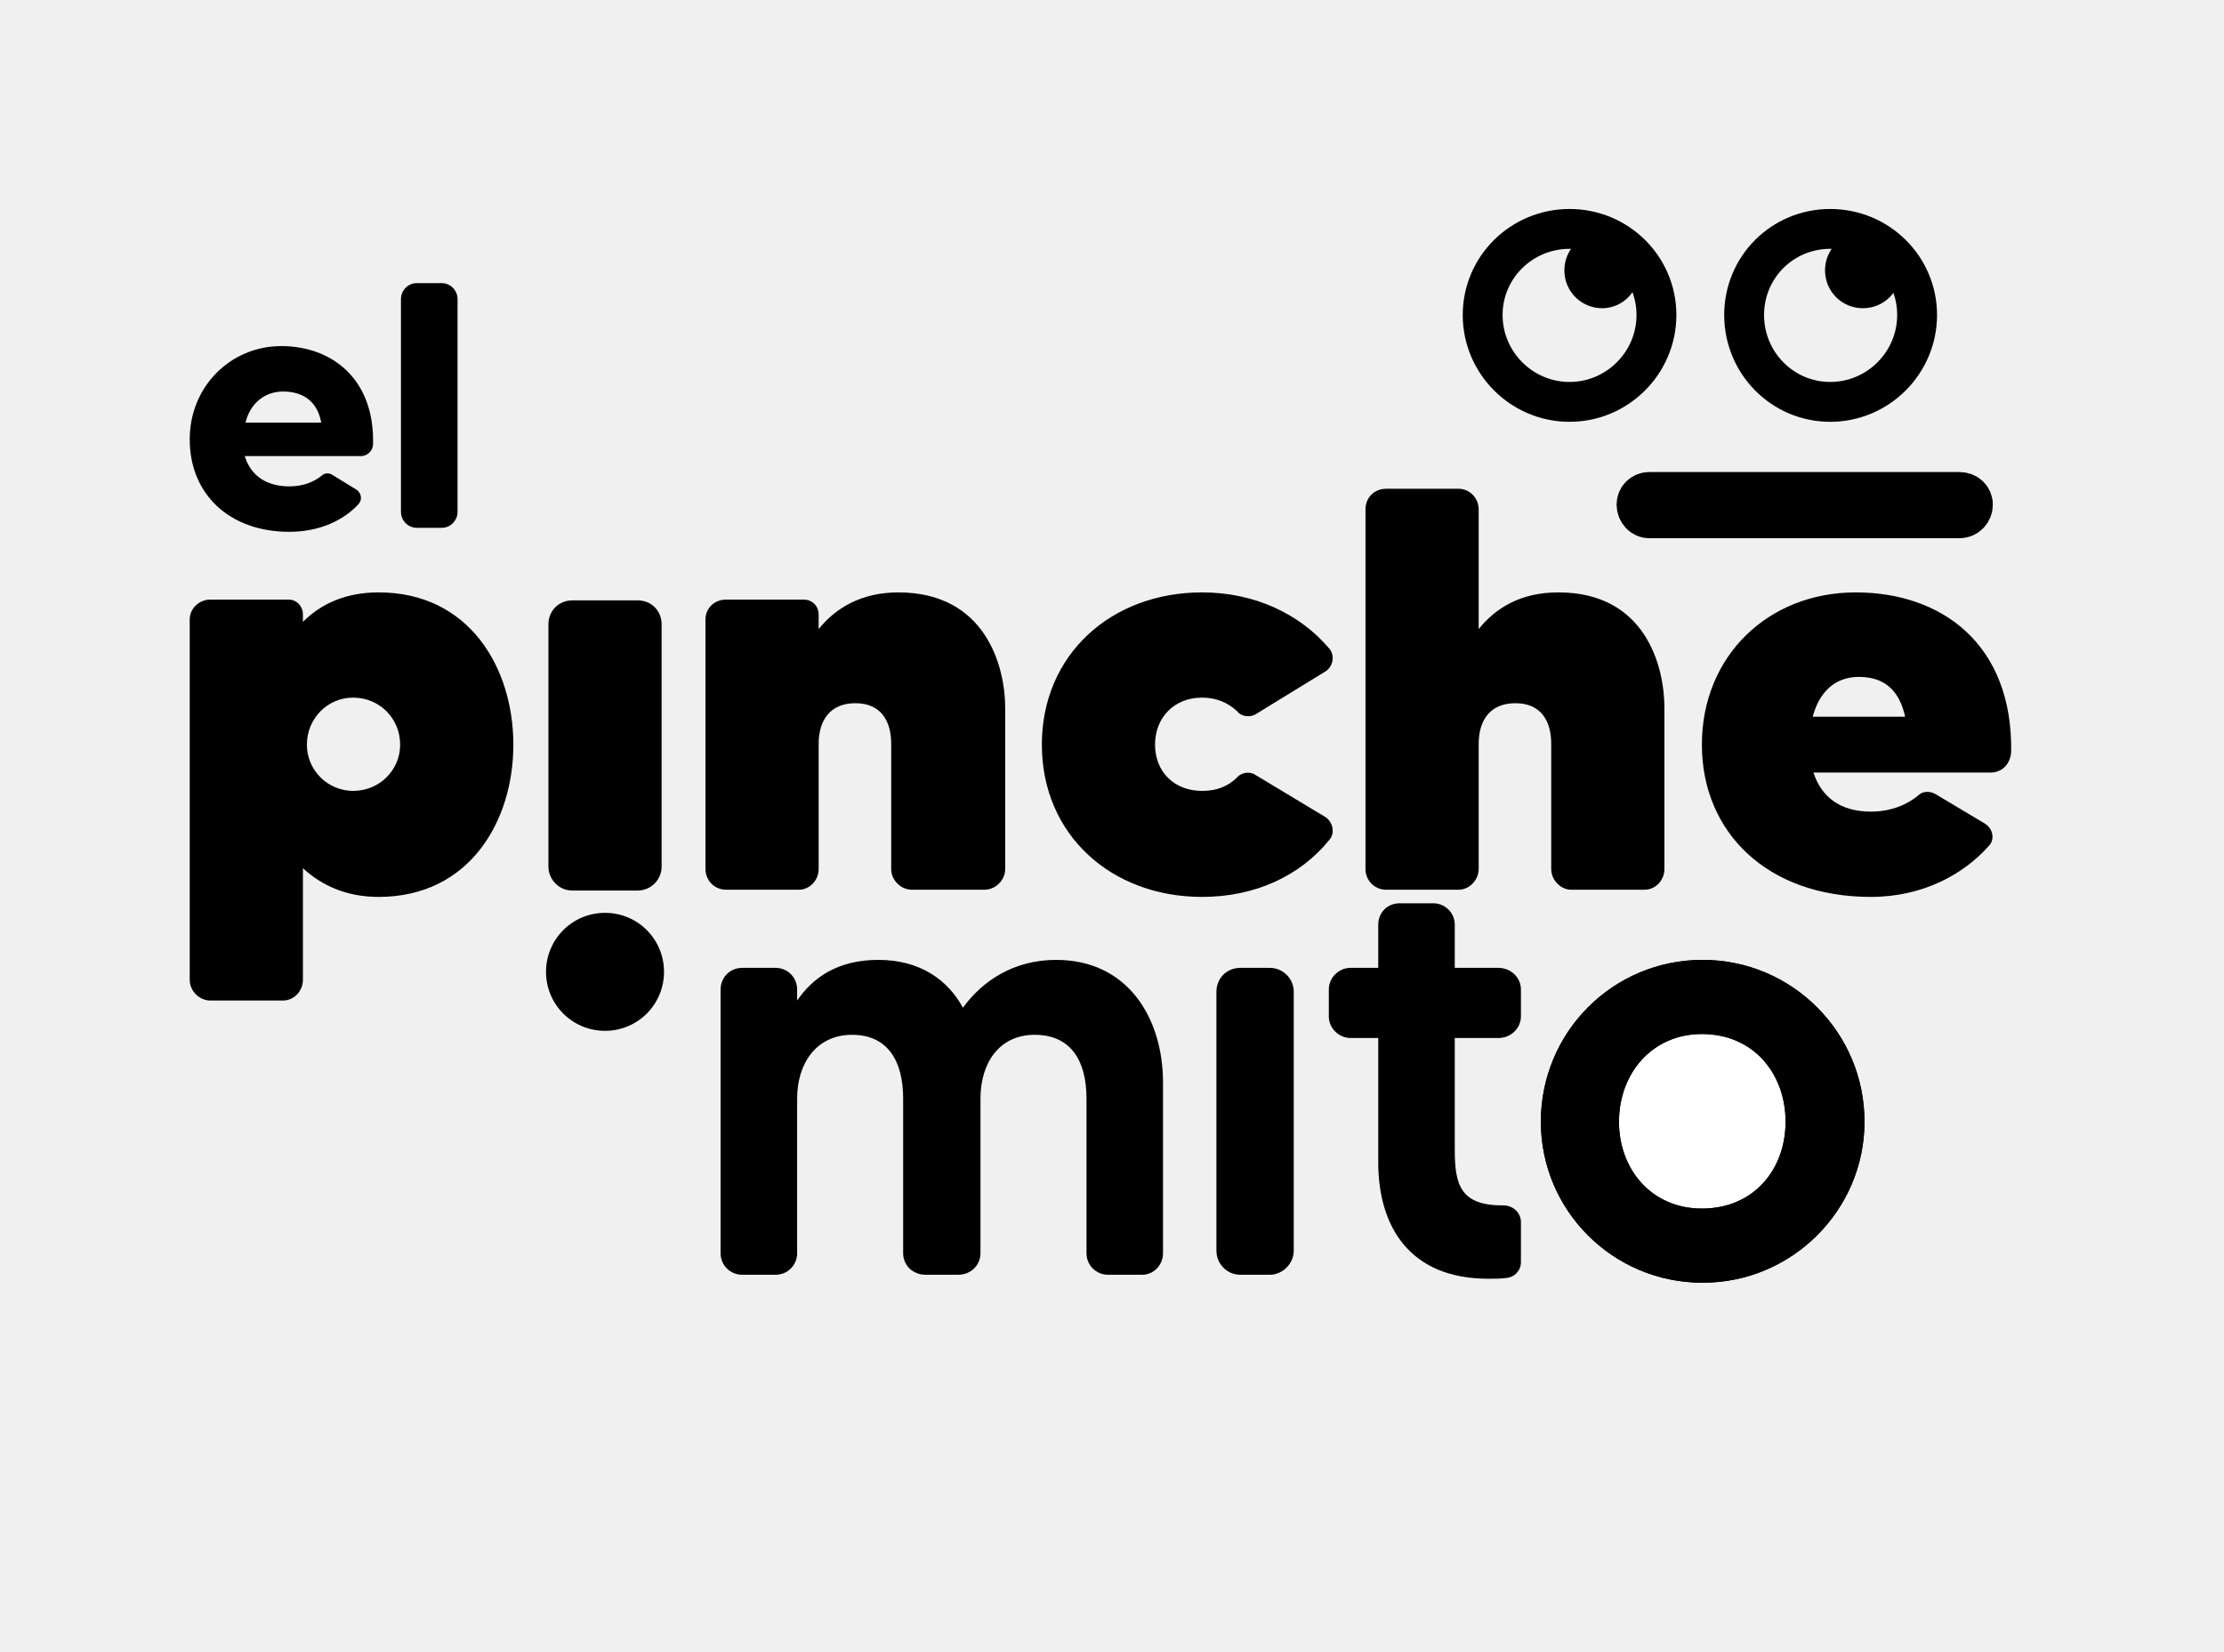
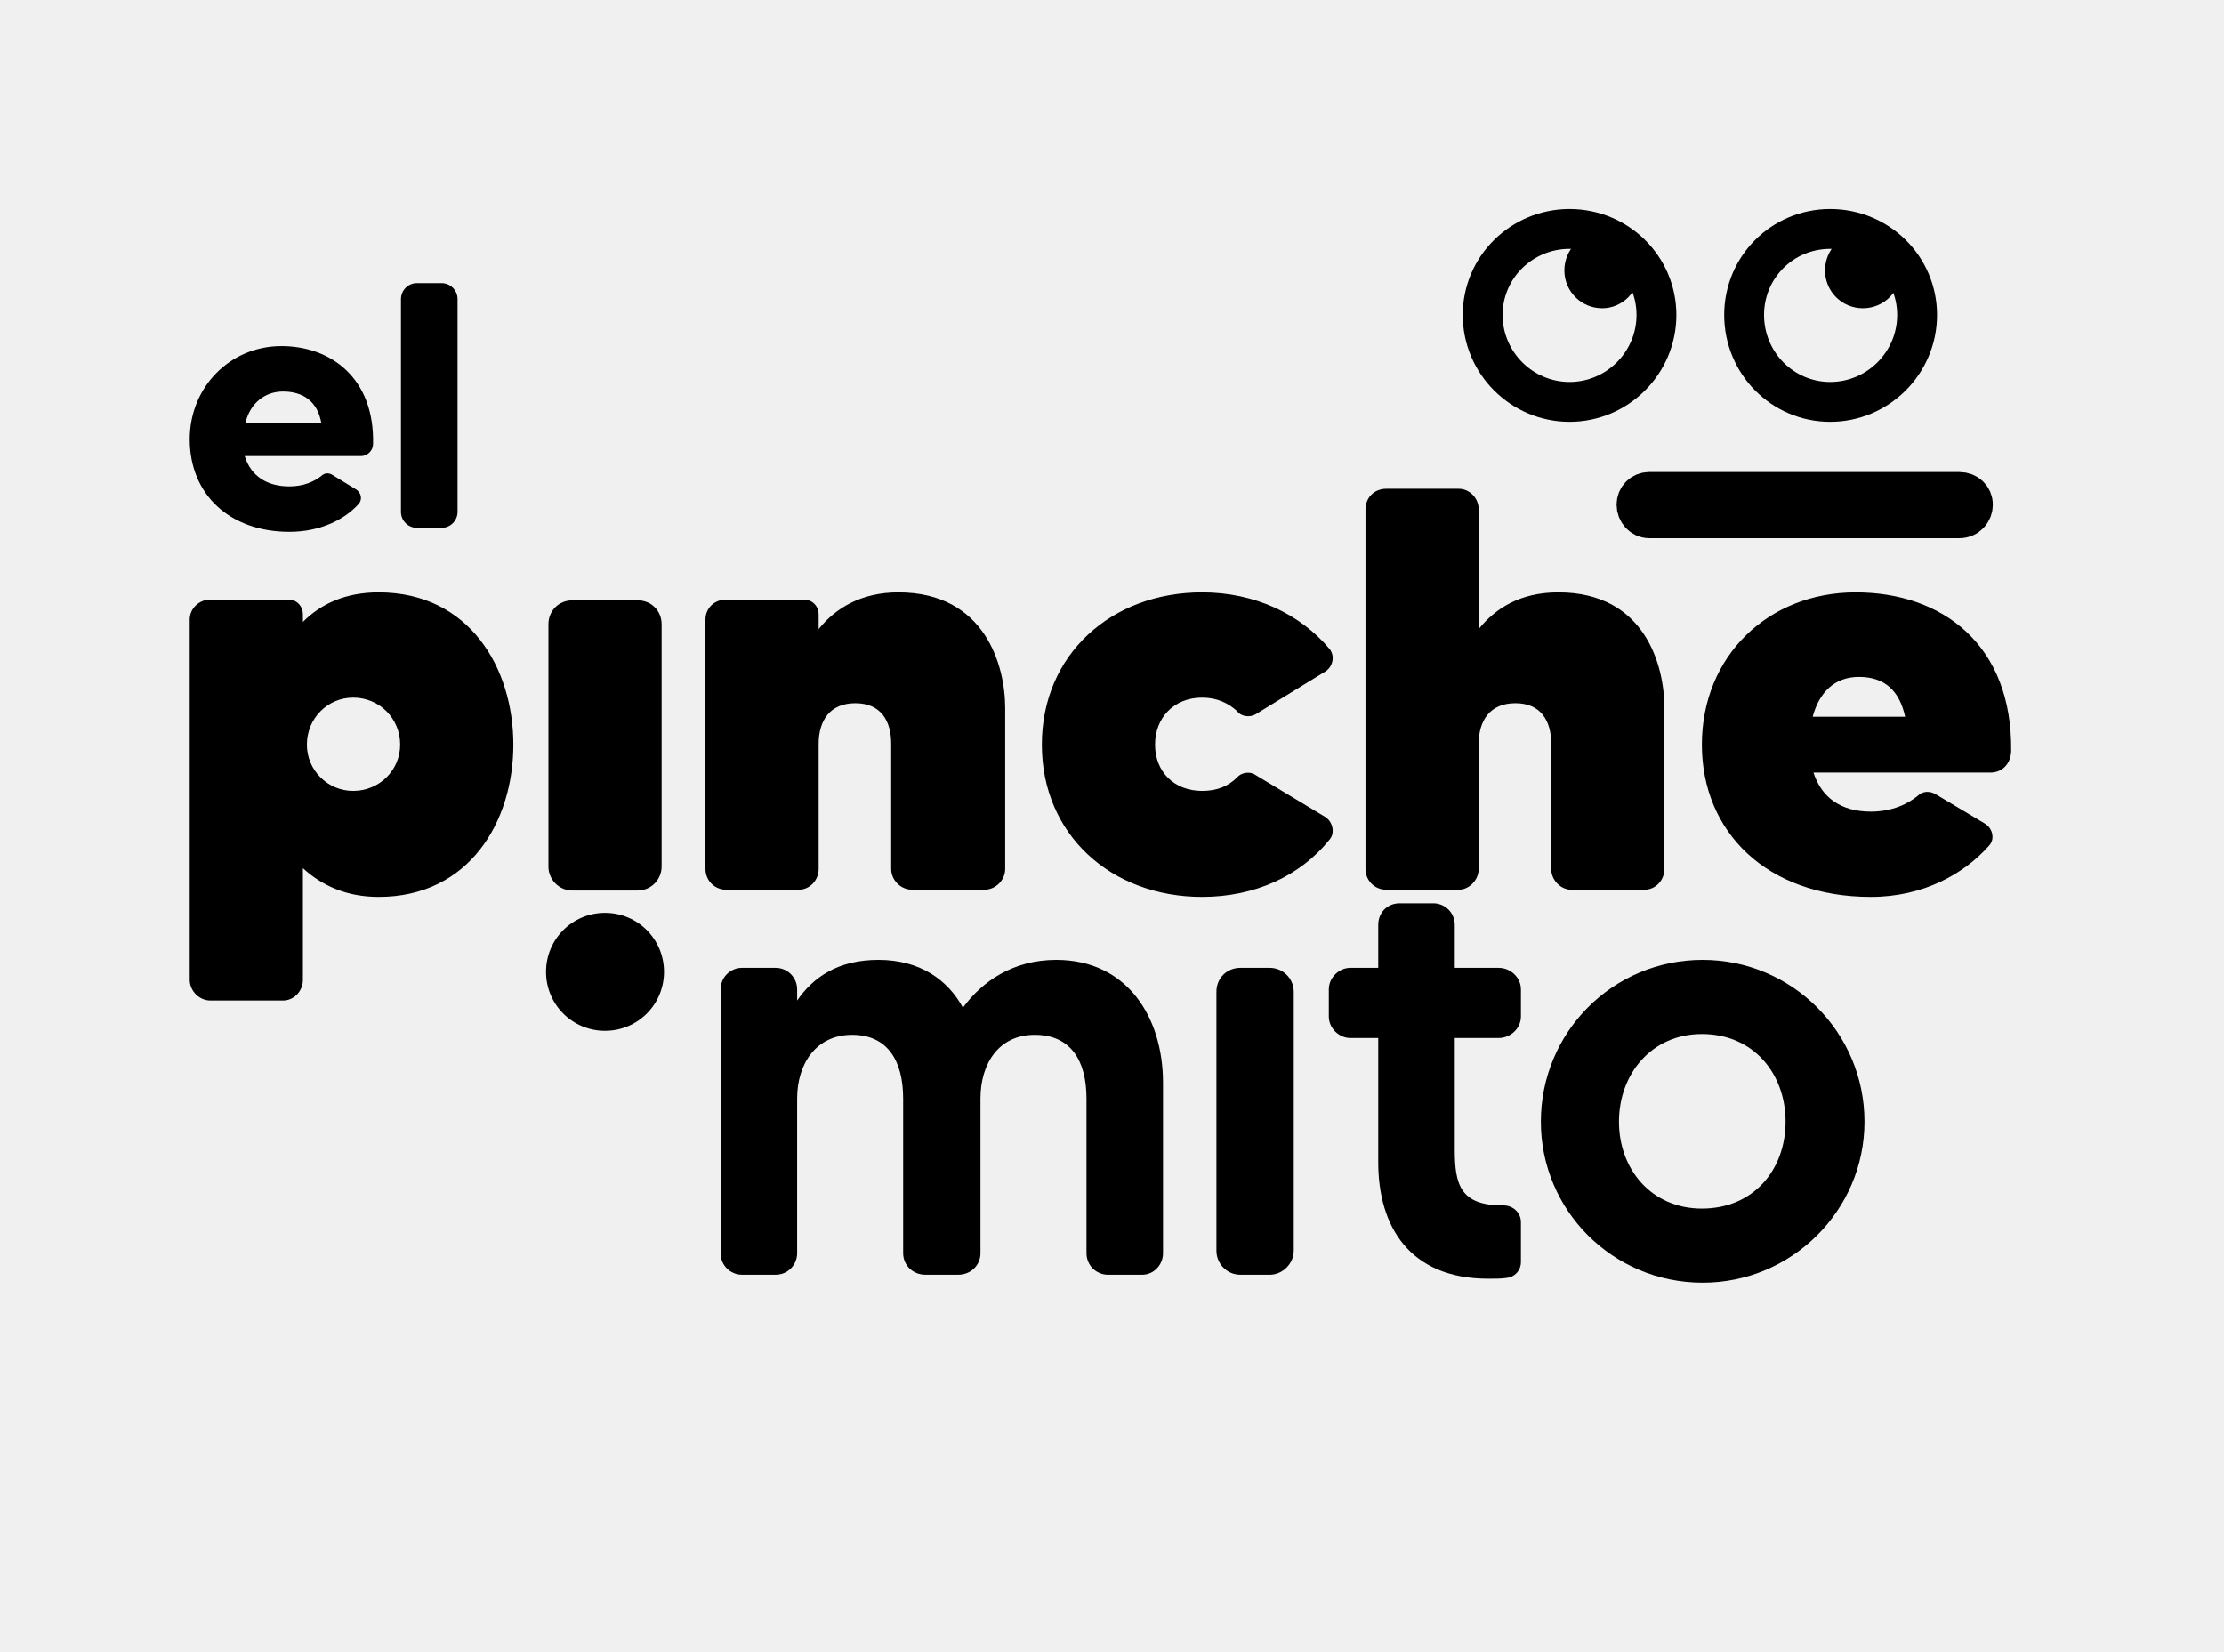
<svg xmlns="http://www.w3.org/2000/svg" version="1.2" viewBox="0 0 279 207" width="311" height="231">
  <style>
- 		.s0 { fill: #ffffff } 
- 		.s1 { fill: #000000 } 
- 		.s2 { fill: #000000;stroke: #000000;stroke-width: 5 } 
- 		.s3 { fill: none;stroke: #000000;stroke-width: 5 } 
- 		.s4 { fill: #000000;stroke: #000000;stroke-width: .5 } 
+ 		.s1 { fill: #000000 }
+ 		.s2 { fill: #000000;stroke: #000000;stroke-width: 5 }
+ 		.s3 { fill: none;stroke: #000000;stroke-width: 5 }
+ 		.s4 { fill: #000000;stroke: #000000;stroke-width: .5 }
	</style>
  <g id="_Artboards_">
    <path id="Artboard 1" class="s0" d="m-1365-204.3h841.9v595.3h-841.9z" />
  </g>
  <g id="Capa 1">
    <path id="&lt;Compound Path&gt;" fill-rule="evenodd" class="s1" d="m-1166.4 84.9c3.7-17.4 17-32.7 34-38.5 25.4-8.8 21.4 16 11.5 30.9-8 12.3-0.4 17.6 12.5 8.2 5.6-4.1 16.8-18.1 22.6-16.1 3.9 1.3 3.1 6.2 3.4 9.6 7.3-4.2 16.5-13.9 22.2-9.3 1.9 1.5 1.5 6.7 3.6 9.9 2.8 4.1 5.3 1.7 8.5-0.2l1.3-8.9c0.7-3.2 0.6-4.3 2.7-8.8 5.9-13.3 28.4-12.4 17.2 7.6-4.2 7.4-17.4 12.7-7 15.8 5.1 1.5 9 2 14.1 2 3.2 0 10.2-0.2 17.4-1.5 11.3-1.9 23.4-4.6 23.9-0.8 0.1 8-43.7 10.1-51.7 8.4-5.7-1.3-10.2-2.1-13.4-7.2-2.8 1.2-4.3 2.2-7 3-10.3 2.9-13-11.1-14.8-11.8-8.4-3.3-26.1 31-24.5 2.2-2.9-0.2-17.5 20.1-31.5 18.5-5.4-0.4-7.9-4.2-9.1-8.2-5.9 4.1-12.2 9.1-19.2 10.7-9.4 2.2-16.1-3.1-17.3-12.2-3.7 5.6-21.8 10.4-18.4-5.6 0.5-2.6 10.1-22.7 8-23.8-2.1-1-48.6 46.6-67.4 39.3-25.5-10 34.2-116.1 50.5-129.1 3.4-2.7 8.3-7 10.6-3.3 1.8 3.1-5.2 7.3-7.9 10.5-14.3 12.5-58.9 88.8-51.6 112.4 4.1 13.1 54.3-34.1 63.4-36.2 4.7-1.1 10.2 1.2 9.9 6.6-0.3 5.8-11.2 29.1-6.1 26 3.1-2 7.1-3.3 9.6-0.1zm19.2-20.4c-9.9 9.9-13.5 21.7-7.5 26.4 4.1 3 8.8 0.4 13.4-2.6 2.9-1.9 10.1-4.9 10.2-8.6 0-4 4.2-10.5 6.1-13.8 15.3-23.9-12.3-11.3-22.2-1.4zm113.6 2.3c6.2-11.6-5.4-6.8-7 6.6 1.9-0.8 5.9-4.1 7-6.6z" />
    <path id="&lt;Path&gt;" class="s1" d="m-1153.6 22.4c0.6 3.2-2 5.1-4.9 4.5-2.6-0.5-4.7-1.3-6.1-3.7 0.9-7.6 10.4-4.7 11-0.8z" />
    <path id="&lt;Compound Path&gt;" fill-rule="evenodd" class="s1" d="m-1074.7 148.2h-1.7v-2.4c-0.5-0.1-1.5-0.3-2.8-0.3-3.6 0-6 2.1-6 6.1 0 4.1 2 6.4 6.1 6.4 0.9 0 1.8-0.1 2.5-0.3l0.1-2.5h1.6v3.7c-0.9 0.3-2.9 0.6-4.3 0.6-4.9 0-8-2.5-8-7.6 0-4.2 2.5-7.9 8.1-7.9 1.6 0 3.4 0.4 4.4 0.8zm7.4 11.3c-3 0-5.4-2.6-5.4-5.8 0-3.2 2.4-5.8 5.4-5.8 2.9 0 5.3 2.6 5.3 5.8 0 3.2-2.4 5.8-5.3 5.8zm3.5-5.8c0-2.4-1.6-4.3-3.5-4.3-2 0-3.5 1.9-3.5 4.3 0 2.4 1.5 4.3 3.5 4.3 1.9 0 3.5-1.9 3.5-4.3zm3.5-5.5h3.5c0 2-0.1 4-0.1 6.5 0 1.6 0.3 3.3 2.4 3.3 3.2 0 3.3-3.5 3.3-5v-3.5h-1.7v-1.3h3.5l-0.1 9.7h1.5v1.3h-3.2c0-0.4 0-1 0-1.3l0.2-1.1c-0.5 1.3-1.9 2.7-3.8 2.7-3.1 0-3.8-2-3.8-4.5 0-2 0-3.8 0.1-5.5h-1.8zm21.8 9.7h1.4c0-1.7 0.1-3.5 0.1-5.3 0-1-0.1-3.2-2.5-3.2-1.6 0-3.3 1-3.3 4v4.5h1.6v1.4h-4.8v-1.4h1.4l0.1-8.3h-1.8v-1.4h3.5c0 0.5 0 1.1 0 1.4l-0.2 1.1c0.5-1.7 2.3-2.7 4-2.7 3 0 3.7 2 3.7 4.1 0 1.9-0.1 4.1-0.1 5.8h1.7v1.4h-4.8zm14.6-6.7h-1.6l-0.1-1.5c-0.4-0.4-1.4-0.4-1.9-0.4-1.1 0-2.5 0.3-2.5 1.7 0 1.2 1 1.5 2.6 1.8 2.8 0.5 4 1.3 4 3.1 0 2-1.3 3.6-4.5 3.6-1.2 0-3.1-0.3-3.8-0.7v-2.8h1.5l0.1 1.6c0.7 0.3 1.8 0.5 2.5 0.5 1.2 0 2.6-0.5 2.6-1.8 0-1.1-1.2-1.5-2.4-1.8-2.9-0.6-4.4-1.1-4.4-3.3 0-1.7 1.2-3.3 4.3-3.3 1 0 2.7 0.3 3.5 0.7zm4.5 2.6c0.1 2.3 1 4.2 4.2 4.2 1.2 0 2.4-0.4 3.3-0.9l-0.1 1.5c-0.8 0.4-2.5 0.8-3.6 0.8-3.5 0-5.6-1.9-5.6-5.7 0-3.3 1.7-5.8 5.1-5.8 4.3 0 4.7 3.9 4.7 5.9zm6.2-1.4c0-1.7-1.1-3.2-2.9-3.2-1.9 0-3.2 1.4-3.3 3.2zm5.5-8.3h-2.1v-1.4h3.9l-0.1 15.1h1.7v1.3h-5.1v-1.3h1.6zm10.4 15.3c-2.9 0-5.3-2.5-5.3-5.7 0-3.2 2.4-5.8 5.3-5.8 3 0 5.4 2.6 5.4 5.8 0 3.2-2.4 5.7-5.4 5.7zm3.5-5.7c0-2.4-1.5-4.3-3.5-4.3-1.9 0-3.5 1.9-3.5 4.3 0 2.3 1.6 4.3 3.5 4.3 2 0 3.5-2 3.5-4.3zm5.5-4.2h-1.9v-1.3h3.7v0.6c0 0.6-0.2 1.9-0.3 2.8h0.1c0.4-1.6 1-3.6 3.7-3.6 0.2 0 1 0.1 1.1 0.1l-0.1 1.6c-0.3-0.1-0.8-0.2-1.2-0.2-2.3 0-3.3 2.3-3.3 4.2l-0.1 4.1h1.8v1.4h-5.1v-1.4h1.5z" />
    <path id="&lt;Compound Path&gt;" fill-rule="evenodd" class="s1" d="m-1211.6 116.5h5.8c3.1 0 6.4 0.5 6.4 4.5 0 2.9-2 4.4-4.1 4.7 0.6 0 1.4 0.6 2.2 2l1.5 2.5c1.1 1.8 1.3 2.1 2.3 2.1h0.7v1.6h-1c-1.8 0-2.3-0.2-3.2-1.7l-1.7-2.8c-1.5-2.7-1.9-3.2-3.5-3.2h-1.3l-0.1 6.1h2v1.6h-6v-1.6h1.9l0.1-14.2h-2zm4.1 8.1h2c2.2 0 4-1 4-3.5 0-2.5-1.9-3.1-4.1-3.1h-1.9zm13.9-6.5h-1.9v-1.6h11.7v4h-1.8v-2.4h-5.8l-0.1 6.1h5.5v1.6h-5.5v6.5h6l0.2-2.7h1.8l-0.1 4.3h-11.9v-1.6h1.8zm14.4 0h-2v-1.5h6v1.5h-1.9l-0.1 14.3h2v1.6h-6v-1.6h1.9zm8.2 0h-2.3v-1.6h4.1l9.5 12.7c0.3 0.4 0.6 0.9 0.8 1.3h0.1l0.1-12.4h-2.2v-1.6h5.9v1.6h-1.9l-0.1 15.8h-1.8l-9.8-13.1q-0.4-0.5-0.7-1l-0.1 12.5h2.2v1.6h-5.8v-1.6h1.9zm18.3 11.5h2.1v2.3c0.8 0.5 2.3 0.7 3.4 0.7 2.5 0 4.1-1.2 4.1-3.3 0-4.6-9.5-1.8-9.5-8.1 0-2.1 1.2-4.9 6.4-4.9 1.3 0 3.6 0.3 4.7 0.8v3.5h-2v-2.2c-0.6-0.2-2.1-0.4-2.9-0.4-1.8 0-3.9 0.7-3.9 3 0 4.4 9.5 1.6 9.5 8 0 3.9-3.3 5.3-6.6 5.3-2.9 0-4.3-0.7-5.3-0.9zm16.2-11.4h-2v-1.6h6v1.6h-1.9v6.3h9l0.1-6.3h-2v-1.6h6v1.6h-1.9l-0.1 14.2h2v1.6h-6v-1.6h1.9v-6.3h-9l-0.1 6.3h2v1.6h-6v-1.6h1.9zm16.5 14.3h1.6l6.5-15.8h2.2l5.9 15.8h1.7v1.5h-5.9v-1.5h1.8l-1.8-5.3h-6.3l-2.1 5.3h2.1v1.5h-5.7zm11.4-6.8l-2-5.8c-0.2-0.6-0.3-0.9-0.4-1.2-0.1 0.3-0.2 0.6-0.4 1.2l-2.3 5.8zm21.3 8c-1 0.4-3.3 0.7-5 0.7-5.7 0-9.2-2.9-9.2-8.9 0-4.8 2.8-9.1 9.2-9.1 2.3 0 4.5 0.6 5.3 0.9v4h-1.9v-2.6c-0.6-0.3-1.9-0.6-3.5-0.6-4.2 0-6.9 2.5-6.9 7.2 0 4.7 2.5 7.4 7.2 7.4 0.6 0 2-0.1 2.9-0.4v-4.2h-2.1v-1.6h6v1.6h-2zm5.5-15.4h-2v-1.6h11.7v4.1h-1.8v-2.5h-5.8v6.1h5.4v1.6h-5.4l-0.1 6.5h6.1l0.1-2.7h1.8l-0.1 4.3h-11.9v-1.6h1.9zm14.2 0h-2.3v-1.5h4.2l9.4 12.7c0.3 0.4 0.6 0.9 0.9 1.3l0.1-12.5h-2.2v-1.5h5.9v1.5h-1.9l-0.1 15.9h-1.7l-9.8-13.1q-0.4-0.5-0.7-1.1h-0.1l-0.1 12.6h2.2v1.6h-5.7v-1.6h1.8zm24.7-1.6h6v1.6h-1.8l-0.1 11c-0.1 5.1-1.7 7.3-5.9 9.3l-0.6-1.5c3.1-1.5 4.3-4.3 4.3-7.7l0.1-11.1h-2zm16.2-0.3c5.5 0 8.2 3.9 8.2 8.7 0 5.3-2.9 9.3-8.2 9.3-5.5 0-8.2-4-8.2-8.7 0-5.4 2.9-9.3 8.2-9.3zm0 16.3c4.2 0 5.9-3.5 5.9-7.3 0-3.8-1.7-7.3-5.9-7.3-4.2 0-5.9 3.5-5.9 7.3 0 3.8 1.7 7.3 5.9 7.3zm12.5-14.4h-2v-1.6h6v1.6h-1.9v6.3h9l0.1-6.3h-2v-1.6h6v1.6h-1.9l-0.1 14.2h2v1.6h-6v-1.6h1.9v-6.3h-9l-0.1 6.3h2v1.6h-6v-1.6h1.9zm25.7-1.8c5.5 0 8.2 3.9 8.2 8.6 0 5.4-2.9 9.3-8.2 9.3-5.5 0-8.2-3.9-8.2-8.7 0-5.3 2.9-9.2 8.2-9.2zm0 16.2c4.2 0 5.9-3.5 5.9-7.3 0-3.8-1.7-7.3-5.9-7.3-4.2 0-5.9 3.5-5.9 7.3 0 3.8 1.7 7.3 5.9 7.3z" />
  </g>
  <g id="Capa 1">
-     <path id="&lt;Path&gt;" class="s1" d="m213.6 160.8c-11.3 0-20.3-9.1-20.3-20.2 0-11.2 9-20.3 20.3-20.3 11.2 0 20.3 9.1 20.3 20.3 0 11.1-9.1 20.2-20.3 20.2z" />
    <path id="&lt;Compound Path&gt;" fill-rule="evenodd" class="s1" d="m-223.8 104.1c3.4-15.9 15.6-29.9 31.1-35.3 23.3-8 20.6 15.7 11.6 29.4-1.7 2.5-1.9 2.1-3.9 4.1-1.3 11.4 9.2 6 14.2 2.3 5.2-3.8 15.4-16.5 20.7-14.7 3.6 1.1 2.9 5.6 3.2 8.8 6.6-3.9 15.1-12.7 20.2-8.5 1.8 1.4 1.4 6.1 3.4 9 2.5 3.8 4.8 1.6 7.8-0.1l1.1-8.2c0.7-2.9 0.6-3.9 2.4-8 5.5-12.2 24.3-12.3 14 6-3.6 5.7-14.1 12.5-4.6 15.4 4.7 1.4 8.3 1.8 12.9 1.8 3 0 9.3-0.2 15.9-1.3 10.3-1.8 21.4-4.3 21.9-0.8 0.4 7.4-39.8 9.3-47.3 7.6-5.2-1.1-9.4-1.8-12.2-6.5-2.6 1.1-3.9 2-6.5 2.7-9.4 2.6-12-9.8-13.5-10.7-1.5-0.9-9.2 6.1-13.7 8.5-10.8 8.8-8.4-3.7-8.7-6.6-2.7-0.1-16 18.4-28.8 17-5-0.4-7.2-3.8-8.4-7.5-5.3 3.7-11.1 8.3-17.5 9.8-8.6 2-14.7-2.9-15.8-11.2-3.4 5.1-19.9 9.5-16.9-5.1 0.5-2.4 9.3-20.8 7.4-21.8-1.9-0.9-44.5 42.7-61.7 35.9-23.3-9.1 31.3-106.2 46.2-118 3.1-2.5 7.6-6.5 9.7-3 1.7 2.8-4.8 6.6-7.2 9.6-13.1 11.4-53.9 81.1-47.2 102.7 3.8 12 49.6-31.1 57.9-33.1 4.4-1 9.4 1.2 9.1 6-0.2 5.4-10.2 26.7-5.5 23.8 2.8-1.7 6.5-3 8.7 0zm18.8-17.9c-3.1 4-13.4 18.3-8 22.6 3.8 2.7 8 1.2 12.2-1.6 2.6-1.8 8.4-4.8 8.5-8.2 0-3.7 3.8-9.4 5.6-12.5 14-21.8-11.4-8.2-18.3-0.3zm102.2 1.3c5.7-10.6-4.4-6.2-5.9 6 1.7-0.6 4.9-3.7 5.9-6z" />
    <path id="&lt;Path&gt;" class="s1" d="m-212 46.9c0.5 2.9-1.9 4.6-4.5 4.1-2.5-0.5-4.4-1.1-5.7-3.4 0.9-6.9 9.6-4.3 10.2-0.7z" />
    <path id="&lt;Compound Path&gt;" fill-rule="evenodd" class="s1" d="m-134.5 157.9h-1.4v-1.9c-0.4-0.2-1.2-0.3-2.2-0.3-2.9 0-4.9 1.7-4.9 4.9 0 3.3 1.7 5.2 4.9 5.2 0.8 0 1.5-0.1 2.1-0.3v-2h1.4l-0.1 2.9c-0.7 0.4-2.3 0.5-3.5 0.5-3.9 0-6.4-1.9-6.4-6.1 0-3.4 2.1-6.3 6.6-6.3 1.2 0 2.6 0.3 3.5 0.6zm5.9 9.1c-2.3 0-4.3-2.1-4.3-4.6 0-2.6 2-4.7 4.3-4.7 2.4 0 4.3 2.1 4.3 4.7 0 2.5-1.9 4.6-4.3 4.6zm2.8-4.6c0-2-1.2-3.5-2.8-3.5-1.5 0-2.8 1.5-2.8 3.5 0 1.9 1.3 3.4 2.8 3.4 1.6 0 2.8-1.5 2.8-3.4zm2.9-4.5h2.8c0 1.6-0.1 3.2-0.1 5.3 0 1.3 0.3 2.6 2 2.6 2.6 0 2.6-2.8 2.6-4v-2.8h-1.4v-1.1h2.8v7.8h1.2v1.1h-2.6c0-0.4 0-0.8 0-1.1l0.2-0.9h-0.1c-0.3 1.1-1.4 2.2-3 2.2-2.5 0-3.1-1.6-3.1-3.6 0-1.6 0.1-3 0.1-4.4h-1.4zm17.5 7.8h1.1c0-1.4 0.1-2.8 0.1-4.3 0-0.8 0-2.5-2-2.5-1.2 0-2.6 0.7-2.6 3.1l-0.1 3.7h1.3v1.1h-3.8v-1.1h1.1l0.1-6.7h-1.4v-1.1h2.8c0 0.4 0 0.8-0.1 1.1l-0.1 0.9c0.4-1.4 1.8-2.2 3.2-2.2 2.4 0 3 1.7 3 3.3 0 1.5 0 3.3 0 4.7h1.3v1.1h-3.9zm11.8-5.4h-1.3l-0.1-1.2c-0.3-0.3-1.1-0.3-1.5-0.3-0.9 0-2.1 0.3-2.1 1.3 0 1 0.9 1.3 2.2 1.5 2.2 0.4 3.2 1.1 3.2 2.5 0 1.6-1.1 2.9-3.6 2.9-1 0-2.5-0.3-3.1-0.6v-2.2h1.2l0.1 1.3c0.5 0.2 1.4 0.4 2 0.4 0.9 0 2.1-0.4 2.1-1.5 0-0.9-1-1.2-1.9-1.4-2.4-0.5-3.6-0.9-3.6-2.7 0-1.4 1-2.6 3.5-2.6 0.8 0 2.1 0.2 2.8 0.5zm3.6 2.1c0.1 1.8 0.9 3.4 3.4 3.4 0.9 0 1.9-0.3 2.6-0.7v1.2c-0.7 0.3-2 0.6-2.9 0.6-2.8 0-4.6-1.5-4.6-4.6 0-2.6 1.5-4.6 4.1-4.6 3.6 0 3.9 3.1 3.9 4.7zm5-1.1c0-1.4-0.9-2.6-2.4-2.6-1.5 0-2.5 1.2-2.6 2.6zm4.4-6.7h-1.7v-1.1h3.1l-0.1 12.1h1.4v1.1h-4v-1.1h1.2zm8.4 12.4c-2.4 0-4.3-2.1-4.3-4.7 0-2.5 1.9-4.6 4.3-4.6 2.4 0 4.3 2.1 4.3 4.6 0 2.6-1.9 4.7-4.3 4.7zm2.8-4.7c0-1.9-1.3-3.4-2.8-3.4-1.6 0-2.8 1.5-2.8 3.4 0 2 1.2 3.5 2.8 3.5 1.5 0 2.8-1.5 2.8-3.5zm4.4-3.3h-1.5v-1.1h2.9v0.5c0 0.5-0.1 1.5-0.2 2.3h0.1c0.3-1.3 0.8-2.9 3-2.9 0.1 0 0.8 0 0.9 0.1l-0.1 1.3c-0.3-0.1-0.7-0.2-1-0.2-1.8 0-2.6 1.8-2.7 3.4v3.3h1.5v1.1h-4.2v-1.1h1.3z" />
    <path id="&lt;Compound Path&gt;" fill-rule="evenodd" class="s1" d="m-262.6 129.5h5.1c2.8 0 5.6 0.4 5.6 3.9 0 2.6-1.7 4-3.6 4.2 0.6 0 1.3 0.5 2 1.8l1.3 2.2c1 1.6 1.1 1.9 2 1.9h0.7v1.3h-0.9c-1.6 0-2.1-0.1-2.9-1.4l-1.5-2.6c-1.3-2.3-1.7-2.8-3-2.8h-1.2l-0.1 5.5h1.8v1.3h-5.3v-1.3h1.6l0.1-12.7h-1.7zm3.6 7.2h1.8c1.9 0 3.4-0.8 3.4-3 0-2.3-1.6-2.8-3.6-2.8h-1.6zm12.3-5.8h-1.7v-1.3h10.4v3.5h-1.7v-2.2h-5.1v5.4h4.8v1.4h-4.8l-0.1 5.8h5.4l0.1-2.4h1.6l-0.1 3.8h-10.5v-1.4h1.6zm12.7 0h-1.7v-1.3h5.3v1.3h-1.7l-0.1 12.7h1.8v1.3h-5.3v-1.3h1.6zm7.3 0h-2v-1.4h3.6l8.4 11.2c0.3 0.4 0.5 0.8 0.7 1.2h0.1v-11h-1.9v-1.4h5.2v1.4h-1.6l-0.1 13.9h-1.6l-8.7-11.5q-0.3-0.5-0.6-1l-0.1 11.2h1.9v1.3h-5.1v-1.3h1.7zm16.2 10.1h1.8v2.1c0.7 0.4 2.1 0.5 3.1 0.5 2.1 0 3.6-1 3.6-2.8 0-4.1-8.4-1.7-8.4-7.2 0-1.9 1.1-4.4 5.7-4.4 1.1 0 3.1 0.3 4.1 0.7v3.1h-1.7v-1.9c-0.6-0.2-1.9-0.4-2.6-0.4-1.7 0-3.5 0.6-3.5 2.7 0 3.9 8.4 1.4 8.4 7.1 0 3.4-2.9 4.6-5.8 4.6-2.6 0-3.8-0.6-4.7-0.8zm14.3-10.1h-1.7v-1.3h5.3v1.3h-1.7v5.7h8v-5.7h-1.8v-1.3h5.4v1.3h-1.7l-0.1 12.7h1.8v1.3h-5.4v-1.3h1.7l0.1-5.6h-8l-0.1 5.6h1.8v1.3h-5.3v-1.3h1.6zm14.7 12.6h1.4l5.7-14h2l5.2 14h1.5v1.3h-5.2v-1.3h1.6l-1.7-4.7h-5.5l-1.8 4.7h1.8v1.3h-5zm10.1-6l-1.9-5.1c-0.2-0.5-0.2-0.8-0.3-1.1-0.1 0.3-0.2 0.6-0.3 1.1l-2.1 5.1zm18.9 7.1c-0.9 0.4-3 0.6-4.4 0.6-5.1 0-8.2-2.6-8.2-7.8 0-4.4 2.4-8.1 8.2-8.1 2 0 3.9 0.5 4.6 0.8v3.5h-1.6v-2.3c-0.5-0.3-1.8-0.5-3.2-0.5-3.7 0-6 2.2-6 6.3 0 4.2 2.1 6.6 6.3 6.6 0.6 0 1.8-0.1 2.6-0.3v-3.8h-1.9v-1.4h5.3v1.4h-1.7zm4.8-13.6h-1.7v-1.4h10.4v3.6h-1.7v-2.2h-5.1v5.4h4.8v1.4h-4.8l-0.1 5.8h5.4l0.1-2.4h1.6l-0.1 3.8h-10.5v-1.4h1.6zm12.6 0h-2v-1.4h3.7l8.3 11.3c0.3 0.3 0.5 0.7 0.8 1.1l0.1-11h-1.9v-1.4h5.2v1.4h-1.7l-0.1 14h-1.5l-8.7-11.6q-0.4-0.4-0.6-0.9h-0.1l-0.1 11.1h2v1.4h-5.1v-1.4h1.7zm21.8-1.4h5.3v1.4h-1.6l-0.1 9.8c-0.1 4.4-1.5 6.4-5.2 8.2l-0.6-1.4c2.8-1.3 3.9-3.7 3.9-6.8l0.1-9.8h-1.8zm14.3-0.3c4.8 0 7.3 3.5 7.3 7.7 0 4.8-2.6 8.3-7.3 8.3-4.8 0-7.2-3.5-7.2-7.7 0-4.8 2.5-8.3 7.2-8.3zm0 14.5c3.7 0 5.2-3.1 5.2-6.5 0-3.4-1.5-6.5-5.2-6.5-3.7 0-5.2 3.1-5.2 6.5 0 3.4 1.5 6.5 5.2 6.5zm11.1-12.8h-1.8v-1.4h5.3v1.4h-1.7v5.6h8v-5.6h-1.7v-1.4h5.3v1.4h-1.7l-0.1 12.6h1.8v1.4h-5.3v-1.4h1.7v-5.6h-8v5.6h1.7v1.4h-5.3v-1.4h1.7zm22.7-1.6c4.8 0 7.3 3.5 7.3 7.6 0 4.8-2.6 8.3-7.3 8.3-4.8 0-7.2-3.5-7.2-7.7 0-4.7 2.5-8.2 7.2-8.2zm0 14.4c3.7 0 5.2-3.1 5.2-6.5 0-3.4-1.5-6.4-5.2-6.4-3.7 0-5.2 3-5.2 6.4 0 3.4 1.5 6.5 5.2 6.5z" />
    <path id="&lt;Compound Path&gt;" fill-rule="evenodd" class="s1" d="m46.8 55.6c0 0.8-0.7 1.5-1.5 1.5h-14.6c0.8 2.6 2.9 3.8 5.6 3.8 1.8 0 3.1-0.6 4-1.3 0.4-0.4 0.9-0.4 1.3-0.2l3.1 1.9c0.6 0.4 0.8 1.2 0.3 1.8-1.9 2.1-5 3.5-8.7 3.5-7.5 0-12.5-4.7-12.5-11.6 0-6.6 5.1-11.7 11.5-11.7 6.2 0 11.7 4 11.5 12.3zm-6.5-2.7c-0.5-2.7-2.3-3.9-4.8-3.9-2.2 0-4.1 1.4-4.7 3.9zm10-15.5c0-1.1 0.9-2 2-2h3.1c1.1 0 2 0.9 2 2v26.7c0 1.1-0.9 2-2 2h-3.1c-1.1 0-2-0.9-2-2z" />
    <path id="&lt;Compound Path&gt;" fill-rule="evenodd" class="s1" d="m64.4 93.3c0 9.6-5.5 19.1-16.9 19.1-4 0-7.1-1.4-9.5-3.6v14c0 1.4-1.1 2.6-2.5 2.6h-9.1c-1.4 0-2.6-1.2-2.6-2.6v-45.2c0-1.4 1.2-2.5 2.6-2.5h9.8c1 0 1.8 0.8 1.8 1.9v0.9c2.3-2.3 5.4-3.7 9.5-3.7 11.4 0 16.9 9.5 16.9 19.1zm-14.2 0c0-3.3-2.6-5.9-5.9-5.9-3.2 0-5.8 2.6-5.8 5.9 0 3.2 2.6 5.8 5.8 5.8 3.3 0 5.9-2.6 5.9-5.8zm75.9-4.6v20.2c0 1.4-1.2 2.6-2.6 2.6h-9.1c-1.4 0-2.6-1.2-2.6-2.6v-15.7c0-2.9-1.3-5.1-4.5-5.1-3.2 0-4.6 2.2-4.6 5.1v15.7c0 1.4-1.1 2.6-2.5 2.6h-9.1c-1.5 0-2.6-1.2-2.6-2.6v-31.3c0-1.4 1.1-2.5 2.6-2.5h9.7c1.1 0 1.9 0.8 1.9 1.9v1.8c2.1-2.6 5.3-4.6 10-4.6 10.9 0 13.4 9.2 13.4 14.5zm29.1 8.7c0.5-0.6 1.6-0.8 2.3-0.3l8.8 5.3c0.9 0.6 1.2 2 0.5 2.8-3.7 4.6-9.4 7.2-16 7.2-11.4 0-20.1-7.8-20.1-19.1 0-11.3 8.7-19.1 20.1-19.1 6.6 0 12.3 2.7 16 7.1 0.7 0.9 0.4 2.2-0.5 2.8l-8.8 5.4c-0.7 0.4-1.8 0.3-2.3-0.4-1.1-1-2.5-1.7-4.4-1.7-3.5 0-5.9 2.5-5.9 5.9 0 3.4 2.4 5.8 5.9 5.8 1.9 0 3.3-0.6 4.4-1.7zm53.6-8.7v20.2c0 1.4-1.1 2.6-2.5 2.6h-9.2c-1.3 0-2.5-1.2-2.5-2.6v-15.7c0-2.9-1.3-5.1-4.5-5.1-3.2 0-4.6 2.2-4.6 5.1v15.7c0 1.4-1.2 2.6-2.5 2.6h-9.1c-1.5 0-2.6-1.2-2.6-2.6v-45.1c0-1.5 1.1-2.6 2.6-2.6h9.1c1.3 0 2.5 1.1 2.5 2.6v15c2.1-2.6 5.2-4.6 10-4.6 10.9 0 13.3 9.2 13.3 14.5zm43.5 5.5c-0.1 1.5-1.1 2.6-2.6 2.6h-22.2c1 3.1 3.4 4.9 7.2 4.9 2.7 0 4.7-1 5.9-2 0.6-0.6 1.5-0.6 2.2-0.2l6.2 3.7c1 0.6 1.3 2 0.5 2.8-3.1 3.5-8.2 6.4-14.8 6.4-13.1 0-21.2-8.2-21.2-19.1 0-11.1 8.3-19.1 19.3-19.1 10.8 0 19.7 6.5 19.5 20zm-13.3-4.4c-0.7-3.2-2.5-5-5.8-5-3.1 0-5 2-5.8 5z" />
    <path id="&lt;Compound Path&gt;" class="s1" d="m68.8 78.2c0-1.7 1.3-3 3-3h8.2c1.7 0 3 1.3 3 3v30.4c0 1.6-1.3 3-3 3h-8.2c-1.7 0-3-1.4-3-3zm7.1 51c-4.1 0-7.4-3.3-7.4-7.4 0-4.1 3.3-7.4 7.4-7.4 4.1 0 7.4 3.3 7.4 7.4 0 4.1-3.3 7.4-7.4 7.4z" />
-     <path id="&lt;Path&gt;" class="s0" d="m213.5 151.5c-6.3 0-10.4-4.9-10.4-10.9 0-6 4.1-11 10.4-11 6.5 0 10.5 5 10.5 11 0 6-4 10.9-10.5 10.9z" />
    <path id="&lt;Path&gt;" class="s1" d="m188 130.1h-5.5v14c0 4.4 0.7 7 6 7 0 0 0 0 0.1 0 1.2 0 2.2 0.9 2.2 2.1v5c0 1.1-0.8 1.9-1.8 2-0.7 0.1-1.4 0.1-2.3 0.1-9.9 0-13.8-6.6-13.8-14.6v-15.6h-3.5c-1.4 0-2.7-1.2-2.7-2.7v-3.4c0-1.5 1.3-2.7 2.7-2.7h3.5v-5.4c0-1.5 1.1-2.7 2.7-2.7h4.2c1.5 0 2.7 1.2 2.7 2.7v5.4h5.5c1.5 0 2.8 1.2 2.8 2.7v3.4c0 1.5-1.3 2.7-2.8 2.7z" />
    <path id="&lt;Path&gt;" class="s1" d="m152.6 124.3c0-1.7 1.3-3 3-3h3.7c1.6 0 3 1.3 3 3v32.5c0 1.6-1.4 3-3 3h-3.7c-1.7 0-3-1.4-3-3z" />
    <path id="&lt;Path&gt;" class="s1" d="m145.9 135.7v21.4c0 1.5-1.2 2.7-2.6 2.7h-4.3c-1.5 0-2.7-1.2-2.7-2.7v-19.4c0-4.8-2-8-6.5-8-4.5 0-6.8 3.6-6.8 8v19.4c0 1.5-1.2 2.7-2.8 2.7h-4.1c-1.6 0-2.8-1.2-2.8-2.7v-19.4c0-4.8-2-8-6.4-8-4.5 0-6.9 3.6-6.9 8v19.4c0 1.5-1.2 2.7-2.7 2.7h-4.2c-1.5 0-2.7-1.2-2.7-2.7v-33.1c0-1.5 1.2-2.7 2.7-2.7h4.2c1.5 0 2.7 1.2 2.7 2.7v1.4c2-2.9 5.1-5.1 10.2-5.1 5.2 0 8.7 2.5 10.6 6 2.4-3.3 6.3-6 11.7-6 8.9 0 13.4 7.2 13.4 15.4z" />
    <path id="&lt;Path&gt;" class="s2" d="m205.3 63.2c0-0.9 0.7-1.6 1.6-1.6h38.9c1 0 1.7 0.7 1.7 1.6 0 0.9-0.7 1.7-1.7 1.7h-38.9c-0.9 0-1.6-0.8-1.6-1.7z" />
    <path id="&lt;Path&gt;" class="s3" d="m196.9 50.3c-6 0-10.9-4.9-10.9-10.9 0-6 4.9-10.8 10.9-10.8 6 0 10.9 4.8 10.9 10.8 0 6-4.9 10.9-10.9 10.9z" />
    <path id="&lt;Path&gt;" class="s3" d="m229.6 50.3c-6 0-10.8-4.9-10.8-10.9 0-6 4.8-10.8 10.8-10.8 6 0 10.9 4.8 10.9 10.8 0 6-4.9 10.9-10.9 10.9z" />
    <path id="&lt;Path&gt;" class="s4" d="m201 38.3c-2.5 0-4.5-2-4.5-4.5 0-2.5 2-4.5 4.5-4.5 2.4 0 4.4 2 4.4 4.5 0 2.5-2 4.5-4.4 4.5z" />
    <path id="&lt;Path&gt;" class="s4" d="m233.7 38.3c-2.5 0-4.5-2-4.5-4.5 0-2.5 2-4.5 4.5-4.5 2.5 0 4.5 2 4.5 4.5 0 2.5-2 4.5-4.5 4.5z" />
    <path id="&lt;Compound Path&gt;" fill-rule="evenodd" class="s1" d="m213.6 160.8c-11.3 0-20.3-9.1-20.3-20.2 0-11.2 9-20.3 20.3-20.3 11.2 0 20.3 9.1 20.3 20.3 0 11.1-9.1 20.2-20.3 20.2zm-10.5-20.2c0 6 4.1 10.9 10.4 10.9 6.5 0 10.5-4.9 10.5-10.9 0-6-4-11-10.5-11-6.3 0-10.4 5-10.4 11z" />
    <path id="&lt;Path&gt;" class="s1" d="m-19.3 41h4v100.1h-4z" />
  </g>
</svg>
